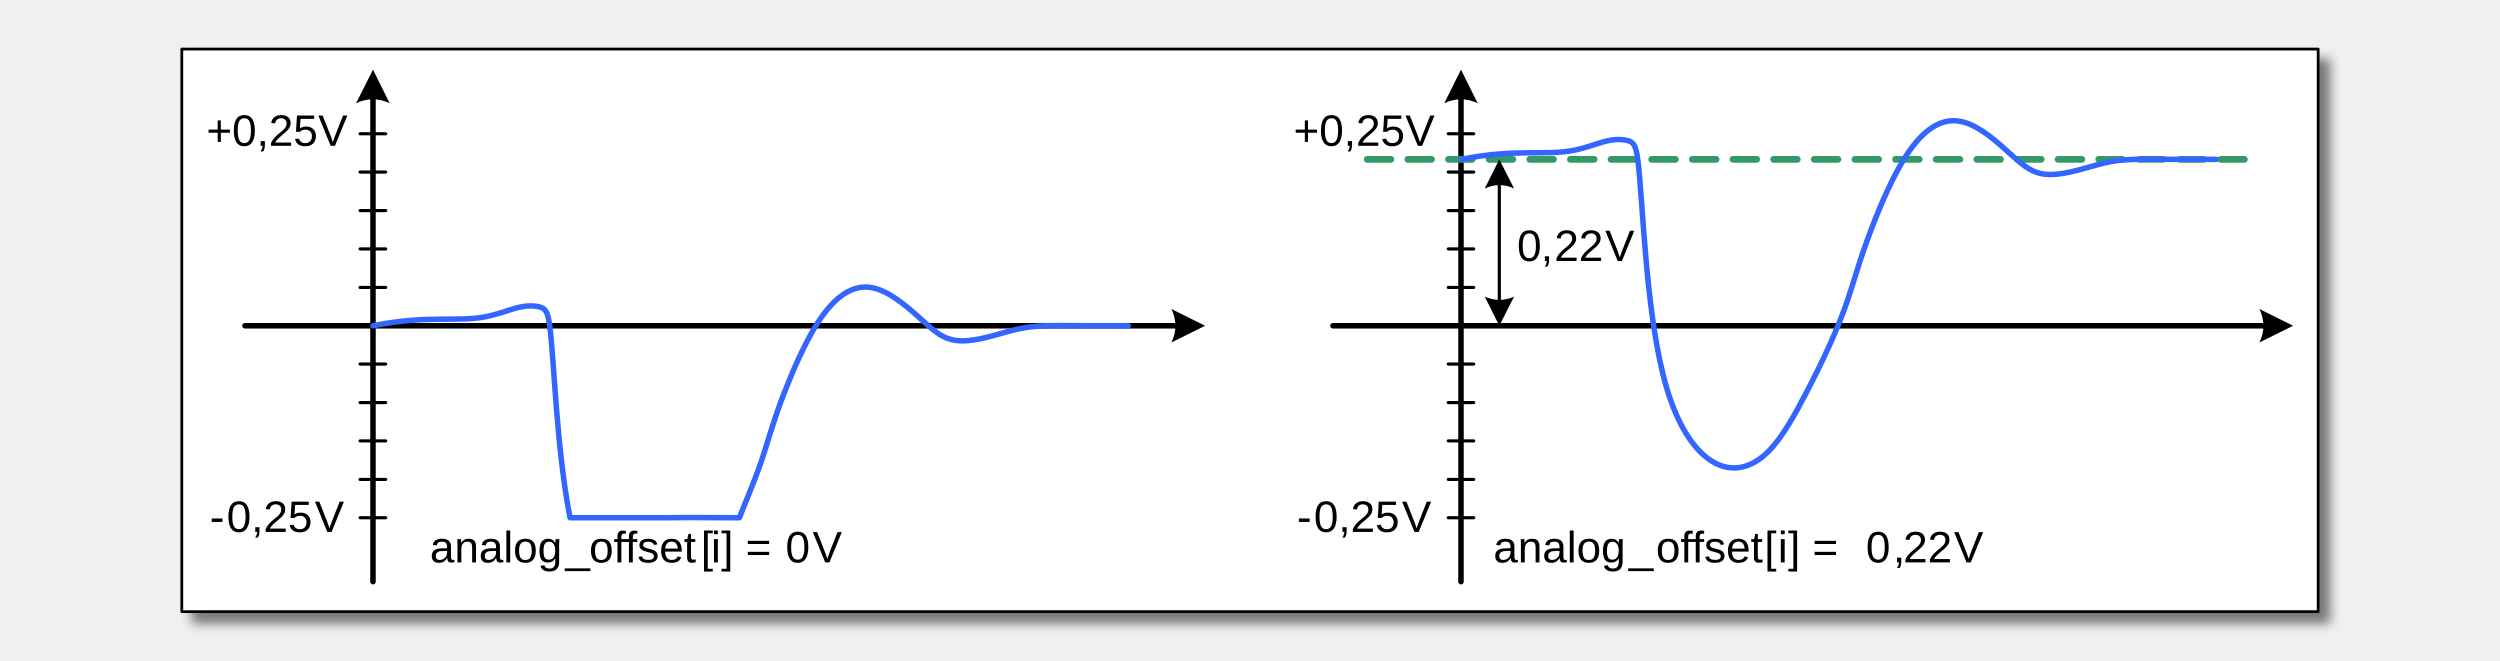
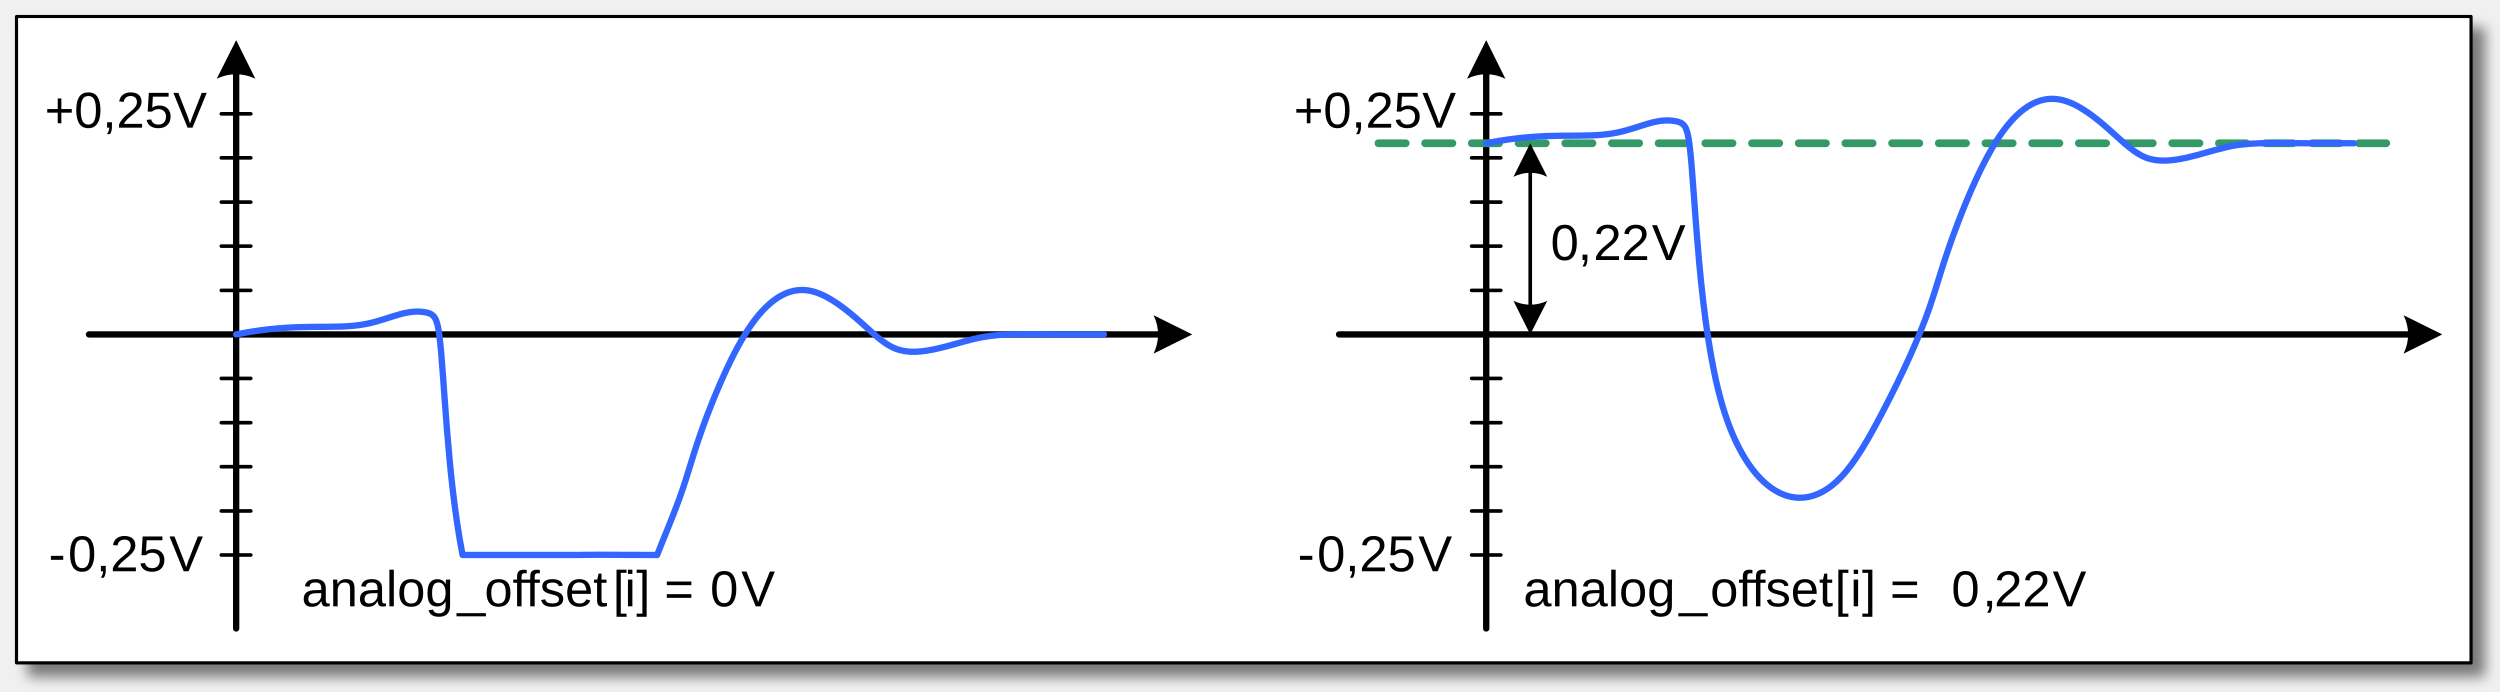
- <svg xmlns="http://www.w3.org/2000/svg" width="779.139" height="205.901" id="svg2" version="1.1">
+ <svg xmlns="http://www.w3.org/2000/svg" width="678.139" height="187.66" id="svg2" version="1.1">
  <defs id="defs4">
-     <filter id="filter3052" color-interpolation-filters="sRGB">
+     <filter id="filter3052" color-interpolation-filters="sRGB" x="-0.007" y="-0.026" width="1.019" height="1.07">
      <feFlood id="feFlood3054" flood-opacity="0.5" flood-color="rgb(0,0,0)" result="flood" />
      <feComposite id="feComposite3056" in2="SourceGraphic" in="flood" operator="in" result="composite1" />
      <feGaussianBlur id="feGaussianBlur3058" stdDeviation="2" result="blur" />
      <feOffset id="feOffset3060" dx="4" dy="4" result="offset" />
      <feComposite id="feComposite3062" in2="offset" in="SourceGraphic" operator="over" result="composite2" />
    </filter>
  </defs>
-   <g id="layer1" transform="translate(118.3827,-441.6665)">
-     <rect style="fill:#ffffff;fill-opacity:1;stroke:#000000;stroke-width:1.019;stroke-linecap:round;stroke-linejoin:round;stroke-miterlimit:4;stroke-opacity:1;stroke-dasharray:none;filter:url(#filter3052)" id="rect3050" width="789.267" height="207.838" x="-49.281" y="421.099" transform="matrix(0.8435767,0,0,0.8435767,-20.15025,101.7272)" />
+   <g id="layer1" transform="translate(66.20123,-452.4777)">
+     <rect style="fill:#ffffff;fill-opacity:1;stroke:#000000;stroke-width:1.019;stroke-linecap:round;stroke-linejoin:round;stroke-miterlimit:4;stroke-dasharray:none;stroke-opacity:1;filter:url(#filter3052)" id="rect3050" width="789.267" height="207.838" x="-49.281" y="421.099" transform="matrix(0.8435767,0,0,0.8435767,-20.15025,101.7272)" />
    <g id="g3192">
-       <path id="path4803" d="m -2.14,622.946 0,-151.597" style="fill:none;stroke:#000000;stroke-width:1.715px;stroke-linecap:round;stroke-linejoin:round;stroke-opacity:1;stroke-dasharray:none" />
-       <path id="path4805" d="m -2.14,463.366 5.212,10.489 c -3.298,-1.649 -7.191,-1.649 -10.489,0 l 0,0 5.278,-10.489 z" style="fill:#000000;fill-opacity:1;fill-rule:evenodd;stroke:none" />
-       <path id="path4807" d="m -42.052,543.189 291.254,0" style="fill:none;stroke:#000000;stroke-width:1.715px;stroke-linecap:round;stroke-linejoin:round;stroke-opacity:1;stroke-dasharray:none" />
-       <path id="path4809" d="m 257.185,543.189 -10.489,5.212 c 1.649,-3.298 1.649,-7.125 0,-10.423 l 10.489,5.212 z" style="fill:#000000;fill-opacity:1;fill-rule:evenodd;stroke:none" />
-       <path id="path4811" d="m -6.165,531.249 7.982,0" style="fill:none;stroke:#000000;stroke-width:0.99px;stroke-linecap:round;stroke-linejoin:round;stroke-opacity:1;stroke-dasharray:none" />
-       <path id="path4813" d="m -6.165,519.242 7.982,0" style="fill:none;stroke:#000000;stroke-width:0.99px;stroke-linecap:round;stroke-linejoin:round;stroke-opacity:1;stroke-dasharray:none" />
-       <path id="path4815" d="m -6.165,507.302 7.982,0" style="fill:none;stroke:#000000;stroke-width:0.99px;stroke-linecap:round;stroke-linejoin:round;stroke-opacity:1;stroke-dasharray:none" />
-       <path id="path4817" d="m -6.165,495.295 7.982,0" style="fill:none;stroke:#000000;stroke-width:0.99px;stroke-linecap:round;stroke-linejoin:round;stroke-opacity:1;stroke-dasharray:none" />
-       <path id="path4819" d="m -6.165,483.355 7.982,0" style="fill:none;stroke:#000000;stroke-width:0.99px;stroke-linecap:round;stroke-linejoin:round;stroke-opacity:1;stroke-dasharray:none" />
-       <text id="text4821" style="font-size:13.722px;font-style:normal;font-weight:normal;text-align:start;text-anchor:start;fill:#000000;font-family:Arial" y="487.115" x="-54.058" xml:space="preserve">+0,25</text>
-       <text id="text4823" style="font-size:13.722px;font-style:normal;font-weight:normal;text-align:start;text-anchor:start;fill:#000000;font-family:Arial" y="487.115" x="-19.227" xml:space="preserve">V</text>
-       <text id="text4825" style="font-size:13.722px;font-style:normal;font-weight:normal;text-align:start;text-anchor:start;fill:#000000;font-family:Arial" y="616.943" x="15.605" xml:space="preserve">analog</text>
-       <text id="text4827" style="font-size:13.722px;font-style:normal;font-weight:normal;text-align:start;text-anchor:start;fill:#000000;font-family:Arial" y="616.943" x="57.826" xml:space="preserve">_</text>
-       <text id="text4829" style="font-size:13.722px;font-style:normal;font-weight:normal;text-align:start;text-anchor:start;fill:#000000;font-family:Arial" y="616.943" x="65.214" xml:space="preserve">offset</text>
-       <text id="text4831" style="font-size:13.722px;font-style:normal;font-weight:normal;text-align:start;text-anchor:start;fill:#000000;font-family:Arial" y="616.943" x="100.046" xml:space="preserve">[</text>
-       <text id="text4833" style="font-size:13.722px;font-style:normal;font-weight:normal;text-align:start;text-anchor:start;fill:#000000;font-family:Arial" y="616.943" x="103.212" xml:space="preserve">i</text>
-       <text id="text4835" style="font-size:13.722px;font-style:normal;font-weight:normal;text-align:start;text-anchor:start;fill:#000000;font-family:Arial" y="616.943" x="106.379" xml:space="preserve">] = </text>
-       <text id="text4837" style="font-size:13.722px;font-style:normal;font-weight:normal;text-align:start;text-anchor:start;fill:#000000;font-family:Arial" y="616.943" x="126.434" xml:space="preserve">0</text>
-       <text id="text4839" style="font-size:13.722px;font-style:normal;font-weight:normal;text-align:start;text-anchor:start;fill:#000000;font-family:Arial" y="616.943" x="134.878" xml:space="preserve">V</text>
-       <path id="path4841" d="m -6.165,603.023 7.982,0" style="fill:none;stroke:#000000;stroke-width:0.99px;stroke-linecap:round;stroke-linejoin:round;stroke-opacity:1;stroke-dasharray:none" />
-       <path id="path4843" d="m -6.165,591.083 7.982,0" style="fill:none;stroke:#000000;stroke-width:0.99px;stroke-linecap:round;stroke-linejoin:round;stroke-opacity:1;stroke-dasharray:none" />
-       <path id="path4845" d="m -6.165,579.076 7.982,0" style="fill:none;stroke:#000000;stroke-width:0.99px;stroke-linecap:round;stroke-linejoin:round;stroke-opacity:1;stroke-dasharray:none" />
-       <path id="path4847" d="m -6.165,567.136 7.982,0" style="fill:none;stroke:#000000;stroke-width:0.99px;stroke-linecap:round;stroke-linejoin:round;stroke-opacity:1;stroke-dasharray:none" />
-       <path id="path4849" d="m -6.165,555.129 7.982,0" style="fill:none;stroke:#000000;stroke-width:0.99px;stroke-linecap:round;stroke-linejoin:round;stroke-opacity:1;stroke-dasharray:none" />
-       <text id="text4851" style="font-size:13.722px;font-style:normal;font-weight:normal;text-align:start;text-anchor:start;fill:#000000;font-family:Arial" y="607.443" x="-53.003" xml:space="preserve">-</text>
-       <text id="text4853" style="font-size:13.722px;font-style:normal;font-weight:normal;text-align:start;text-anchor:start;fill:#000000;font-family:Arial" y="607.443" x="-47.725" xml:space="preserve">0,25</text>
-       <text id="text4855" style="font-size:13.722px;font-style:normal;font-weight:normal;text-align:start;text-anchor:start;fill:#000000;font-family:Arial" y="607.443" x="-20.282" xml:space="preserve">V</text>
-       <path id="path4857" d="m 336.942,622.946 0,-151.597" style="fill:none;stroke:#000000;stroke-width:1.715px;stroke-linecap:round;stroke-linejoin:round;stroke-opacity:1;stroke-dasharray:none" />
-       <path id="path4859" d="m 336.942,463.366 5.212,10.489 c -3.298,-1.649 -7.125,-1.649 -10.423,0 l 0,0 5.212,-10.489 z" style="fill:#000000;fill-opacity:1;fill-rule:evenodd;stroke:none" />
-       <path id="path4861" d="m 297.03,543.189 291.32,0" style="fill:none;stroke:#000000;stroke-width:1.715px;stroke-linecap:round;stroke-linejoin:round;stroke-opacity:1;stroke-dasharray:none" />
-       <path id="path4863" d="m 596.267,543.189 -10.489,5.212 c 1.649,-3.298 1.649,-7.125 0,-10.423 l 0,0 10.489,5.212 z" style="fill:#000000;fill-opacity:1;fill-rule:evenodd;stroke:none" />
-       <path id="path4865" d="m 332.984,531.249 7.916,0" style="fill:none;stroke:#000000;stroke-width:0.99px;stroke-linecap:round;stroke-linejoin:round;stroke-opacity:1;stroke-dasharray:none" />
-       <path id="path4867" d="m 332.984,519.242 7.916,0" style="fill:none;stroke:#000000;stroke-width:0.99px;stroke-linecap:round;stroke-linejoin:round;stroke-opacity:1;stroke-dasharray:none" />
-       <path id="path4869" d="m 332.984,507.302 7.916,0" style="fill:none;stroke:#000000;stroke-width:0.99px;stroke-linecap:round;stroke-linejoin:round;stroke-opacity:1;stroke-dasharray:none" />
-       <path id="path4871" d="m 332.984,495.295 7.916,0" style="fill:none;stroke:#000000;stroke-width:0.99px;stroke-linecap:round;stroke-linejoin:round;stroke-opacity:1;stroke-dasharray:none" />
-       <path id="path4873" d="m 332.984,483.355 7.916,0" style="fill:none;stroke:#000000;stroke-width:0.99px;stroke-linecap:round;stroke-linejoin:round;stroke-opacity:1;stroke-dasharray:none" />
-       <text id="text4875" style="font-size:13.722px;font-style:normal;font-weight:normal;text-align:start;text-anchor:start;fill:#000000;font-family:Arial" y="487.115" x="284.76" xml:space="preserve">+0,25</text>
-       <text id="text4877" style="font-size:13.722px;font-style:normal;font-weight:normal;text-align:start;text-anchor:start;fill:#000000;font-family:Arial" y="487.115" x="319.592" xml:space="preserve">V</text>
-       <text id="text4879" style="font-size:13.722px;font-style:normal;font-weight:normal;text-align:start;text-anchor:start;fill:#000000;font-family:Arial" y="616.943" x="347.035" xml:space="preserve">analog</text>
-       <text id="text4881" style="font-size:13.722px;font-style:normal;font-weight:normal;text-align:start;text-anchor:start;fill:#000000;font-family:Arial" y="616.943" x="389.255" xml:space="preserve">_</text>
-       <text id="text4883" style="font-size:13.722px;font-style:normal;font-weight:normal;text-align:start;text-anchor:start;fill:#000000;font-family:Arial" y="616.943" x="397.699" xml:space="preserve">offset</text>
-       <text id="text4885" style="font-size:13.722px;font-style:normal;font-weight:normal;text-align:start;text-anchor:start;fill:#000000;font-family:Arial" y="616.943" x="431.476" xml:space="preserve">[</text>
-       <text id="text4887" style="font-size:13.722px;font-style:normal;font-weight:normal;text-align:start;text-anchor:start;fill:#000000;font-family:Arial" y="616.943" x="435.698" xml:space="preserve">i</text>
-       <text id="text4889" style="font-size:13.722px;font-style:normal;font-weight:normal;text-align:start;text-anchor:start;fill:#000000;font-family:Arial" y="616.943" x="438.864" xml:space="preserve">] = </text>
-       <text id="text4893" style="font-size:13.722px;font-style:normal;font-weight:normal;text-align:start;text-anchor:start;fill:#000000;font-family:Arial" y="616.943" x="463.141" xml:space="preserve">0</text>
-       <text id="text4895" style="font-size:13.722px;font-style:normal;font-weight:normal;text-align:start;text-anchor:start;fill:#000000;font-family:Arial" y="616.943" x="471.585" xml:space="preserve">,</text>
-       <text id="text4897" style="font-size:13.722px;font-style:normal;font-weight:normal;text-align:start;text-anchor:start;fill:#000000;font-family:Arial" y="616.943" x="474.752" xml:space="preserve">22</text>
-       <text id="text4899" style="font-size:13.722px;font-style:normal;font-weight:normal;text-align:start;text-anchor:start;fill:#000000;font-family:Arial" y="616.943" x="490.584" xml:space="preserve">V</text>
-       <path id="path4901" d="m 332.984,603.023 7.916,0" style="fill:none;stroke:#000000;stroke-width:0.99px;stroke-linecap:round;stroke-linejoin:round;stroke-opacity:1;stroke-dasharray:none" />
-       <path id="path4903" d="m 332.984,591.083 7.916,0" style="fill:none;stroke:#000000;stroke-width:0.99px;stroke-linecap:round;stroke-linejoin:round;stroke-opacity:1;stroke-dasharray:none" />
-       <path id="path4905" d="m 332.984,579.076 7.916,0" style="fill:none;stroke:#000000;stroke-width:0.99px;stroke-linecap:round;stroke-linejoin:round;stroke-opacity:1;stroke-dasharray:none" />
-       <path id="path4907" d="m 332.984,567.136 7.916,0" style="fill:none;stroke:#000000;stroke-width:0.99px;stroke-linecap:round;stroke-linejoin:round;stroke-opacity:1;stroke-dasharray:none" />
-       <path id="path4909" d="m 332.984,555.129 7.916,0" style="fill:none;stroke:#000000;stroke-width:0.99px;stroke-linecap:round;stroke-linejoin:round;stroke-opacity:1;stroke-dasharray:none" />
-       <text id="text4911" style="font-size:13.722px;font-style:normal;font-weight:normal;text-align:start;text-anchor:start;fill:#000000;font-family:Arial" y="607.443" x="285.816" xml:space="preserve">-</text>
-       <text id="text4913" style="font-size:13.722px;font-style:normal;font-weight:normal;text-align:start;text-anchor:start;fill:#000000;font-family:Arial" y="607.443" x="291.093" xml:space="preserve">0,25</text>
-       <text id="text4915" style="font-size:13.722px;font-style:normal;font-weight:normal;text-align:start;text-anchor:start;fill:#000000;font-family:Arial" y="607.443" x="318.536" xml:space="preserve">V</text>
-       <path id="path4917" d="m 307.717,490.809 7.389,0 c 0.264,0 0.528,0.198 0.528,0.528 0,0.264 -0.264,0.528 -0.528,0.528 l -7.389,0 c -0.33,0 -0.528,-0.264 -0.528,-0.528 0,-0.33 0.198,-0.528 0.528,-0.528 z m 12.666,0 7.389,0 c 0.264,0 0.528,0.198 0.528,0.528 0,0.264 -0.264,0.528 -0.528,0.528 l -7.389,0 c -0.33,0 -0.528,-0.264 -0.528,-0.528 0,-0.33 0.198,-0.528 0.528,-0.528 z m 12.666,0 7.389,0 c 0.264,0 0.528,0.198 0.528,0.528 0,0.264 -0.264,0.528 -0.528,0.528 l -7.389,0 c -0.33,0 -0.528,-0.264 -0.528,-0.528 0,-0.33 0.198,-0.528 0.528,-0.528 z m 12.666,0 7.389,0 c 0.264,0 0.528,0.198 0.528,0.528 0,0.264 -0.264,0.528 -0.528,0.528 l -7.389,0 c -0.33,0 -0.528,-0.264 -0.528,-0.528 0,-0.33 0.198,-0.528 0.528,-0.528 z m 12.666,0 7.389,0 c 0.264,0 0.528,0.198 0.528,0.528 0,0.264 -0.264,0.528 -0.528,0.528 l -7.389,0 c -0.33,0 -0.528,-0.264 -0.528,-0.528 0,-0.33 0.198,-0.528 0.528,-0.528 z m 12.666,0 7.389,0 c 0.264,0 0.528,0.198 0.528,0.528 0,0.264 -0.264,0.528 -0.528,0.528 l -7.389,0 c -0.33,0 -0.528,-0.264 -0.528,-0.528 0,-0.33 0.198,-0.528 0.528,-0.528 z m 12.666,0 7.389,0 c 0.264,0 0.528,0.198 0.528,0.528 0,0.264 -0.264,0.528 -0.528,0.528 l -7.389,0 c -0.33,0 -0.528,-0.264 -0.528,-0.528 0,-0.33 0.198,-0.528 0.528,-0.528 z m 12.666,0 7.389,0 c 0.264,0 0.528,0.198 0.528,0.528 0,0.264 -0.264,0.528 -0.528,0.528 l -7.389,0 c -0.33,0 -0.528,-0.264 -0.528,-0.528 0,-0.33 0.198,-0.528 0.528,-0.528 z m 12.666,0 7.389,0 c 0.264,0 0.528,0.198 0.528,0.528 0,0.264 -0.264,0.528 -0.528,0.528 l -7.389,0 c -0.33,0 -0.528,-0.264 -0.528,-0.528 0,-0.33 0.198,-0.528 0.528,-0.528 z m 12.666,0 7.389,0 c 0.264,0 0.528,0.198 0.528,0.528 0,0.264 -0.264,0.528 -0.528,0.528 l -7.389,0 c -0.33,0 -0.528,-0.264 -0.528,-0.528 0,-0.33 0.198,-0.528 0.528,-0.528 z m 12.666,0 7.389,0 c 0.264,0 0.528,0.198 0.528,0.528 0,0.264 -0.264,0.528 -0.528,0.528 l -7.389,0 c -0.33,0 -0.528,-0.264 -0.528,-0.528 0,-0.33 0.198,-0.528 0.528,-0.528 z m 12.666,0 7.389,0 c 0.264,0 0.528,0.198 0.528,0.528 0,0.264 -0.264,0.528 -0.528,0.528 l -7.389,0 c -0.33,0 -0.528,-0.264 -0.528,-0.528 0,-0.33 0.198,-0.528 0.528,-0.528 z m 12.666,0 7.389,0 c 0.264,0 0.528,0.198 0.528,0.528 0,0.264 -0.264,0.528 -0.528,0.528 l -7.389,0 c -0.33,0 -0.528,-0.264 -0.528,-0.528 0,-0.33 0.198,-0.528 0.528,-0.528 z m 12.666,0 7.389,0 c 0.264,0 0.528,0.198 0.528,0.528 0,0.264 -0.264,0.528 -0.528,0.528 l -7.389,0 c -0.33,0 -0.528,-0.264 -0.528,-0.528 0,-0.33 0.198,-0.528 0.528,-0.528 z m 12.666,0 7.389,0 c 0.264,0 0.528,0.198 0.528,0.528 0,0.264 -0.264,0.528 -0.528,0.528 l -7.389,0 c -0.33,0 -0.528,-0.264 -0.528,-0.528 0,-0.33 0.198,-0.528 0.528,-0.528 z m 12.666,0 7.389,0 c 0.264,0 0.528,0.198 0.528,0.528 0,0.264 -0.264,0.528 -0.528,0.528 l -7.389,0 c -0.33,0 -0.528,-0.264 -0.528,-0.528 0,-0.33 0.198,-0.528 0.528,-0.528 z m 12.666,0 7.389,0 c 0.264,0 0.528,0.198 0.528,0.528 0,0.264 -0.264,0.528 -0.528,0.528 l -7.389,0 c -0.33,0 -0.528,-0.264 -0.528,-0.528 0,-0.33 0.198,-0.528 0.528,-0.528 z m 12.666,0 7.389,0 c 0.264,0 0.528,0.198 0.528,0.528 0,0.264 -0.264,0.528 -0.528,0.528 l -7.389,0 c -0.33,0 -0.528,-0.264 -0.528,-0.528 0,-0.33 0.198,-0.528 0.528,-0.528 z m 12.666,0 7.389,0 c 0.264,0 0.528,0.198 0.528,0.528 0,0.264 -0.264,0.528 -0.528,0.528 l -7.389,0 c -0.33,0 -0.528,-0.264 -0.528,-0.528 0,-0.33 0.198,-0.528 0.528,-0.528 z m 12.666,0 7.389,0 c 0.264,0 0.528,0.198 0.528,0.528 0,0.264 -0.264,0.528 -0.528,0.528 l -7.389,0 c -0.33,0 -0.528,-0.264 -0.528,-0.528 0,-0.33 0.198,-0.528 0.528,-0.528 z m 12.666,0 7.389,0 c 0.264,0 0.528,0.198 0.528,0.528 0,0.264 -0.264,0.528 -0.528,0.528 l -7.389,0 c -0.33,0 -0.528,-0.264 -0.528,-0.528 0,-0.33 0.198,-0.528 0.528,-0.528 z m 12.666,0 7.389,0 c 0.264,0 0.528,0.198 0.528,0.528 0,0.264 -0.264,0.528 -0.528,0.528 l -7.389,0 c -0.33,0 -0.528,-0.264 -0.528,-0.528 0,-0.33 0.198,-0.528 0.528,-0.528 z" style="fill:#339966;fill-opacity:1;fill-rule:nonzero;stroke:#339966;stroke-width:1.056px;stroke-linecap:butt;stroke-linejoin:bevel;stroke-opacity:1;stroke-dasharray:none" />
-       <path id="path4919" d="m 348.882,536.262 0,-38.064" style="fill:none;stroke:#000000;stroke-width:0.99px;stroke-linecap:round;stroke-linejoin:round;stroke-opacity:1;stroke-dasharray:none" />
-       <path id="path4921" d="m 348.882,543.189 -4.552,-9.104 c 2.903,1.385 6.267,1.385 9.17,0 l 0,0 -4.618,9.104 z" style="fill:#000000;fill-opacity:1;fill-rule:evenodd;stroke:none" />
-       <path id="path4923" d="m 348.882,491.337 4.618,9.104 c -2.903,-1.451 -6.267,-1.451 -9.17,0 l 0,0 4.552,-9.104 z" style="fill:#000000;fill-opacity:1;fill-rule:evenodd;stroke:none" />
-       <text id="text4925" style="font-size:13.722px;font-style:normal;font-weight:normal;text-align:start;text-anchor:start;fill:#000000;font-family:Arial" y="523.002" x="354.424" xml:space="preserve">0</text>
-       <text id="text4927" style="font-size:13.722px;font-style:normal;font-weight:normal;text-align:start;text-anchor:start;fill:#000000;font-family:Arial" y="523.002" x="361.812" xml:space="preserve">,</text>
-       <text id="text4929" style="font-size:13.722px;font-style:normal;font-weight:normal;text-align:start;text-anchor:start;fill:#000000;font-family:Arial" y="523.002" x="366.034" xml:space="preserve">22</text>
-       <text id="text4931" style="font-size:13.722px;font-style:normal;font-weight:normal;text-align:start;text-anchor:start;fill:#000000;font-family:Arial" y="523.002" x="381.867" xml:space="preserve">V</text>
-       <path id="path4933" d="m 336.942,491.337 c 17.35,-3.496 26.454,-0.99 35.557,-2.903 3.232,-0.66 6.465,-1.913 8.906,-2.573 3.167,-0.858 5.08,-0.792 6.399,-0.594 2.837,0.396 3.628,1.253 4.288,6.531 1.583,12.336 2.375,48.685 8.972,70.851 6.993,23.551 20.582,31.006 31.797,19.593 4.288,-4.354 8.18,-11.413 11.743,-18.273 5.278,-10.093 9.697,-19.725 12.6,-28.103 2.309,-6.663 3.694,-12.534 7.718,-23.023 2.705,-7.125 6.663,-16.36 10.819,-22.759 5.278,-8.048 10.819,-11.677 16.69,-10.621 4.948,0.858 10.093,5.08 14.447,9.038 3.101,2.771 5.805,5.409 8.84,6.663 3.43,1.385 7.257,0.924 11.017,0.132 3.628,-0.792 7.125,-1.979 10.225,-2.705 3.298,-0.858 6.069,-1.121 9.895,-1.253 4.684,-0.132 10.885,0 12.798,0 0.924,0 0.924,0 2.045,0 1.187,-0.066 3.562,0 10.621,0" style="fill:none;stroke:#3366ff;stroke-width:1.715px;stroke-linecap:round;stroke-linejoin:round;stroke-opacity:1;stroke-dasharray:none" />
-       <path id="path4935" d="m -2.14,543.189 c 17.35,-3.496 26.454,-0.99 35.557,-2.903 3.232,-0.66 6.465,-1.913 8.906,-2.573 3.167,-0.858 5.014,-0.792 6.399,-0.594 2.837,0.396 3.628,1.319 4.288,6.597 1.319,10.423 2.045,37.734 6.267,59.306 10.357,0 11.215,0 12.27,0 1.583,0 3.694,0 6.069,0 4.618,0 8.906,0 12.204,0 1.583,0 2.903,-0.066 7.125,-0.066 2.705,0 6.597,0.066 15.107,0.066 1.253,-3.298 4.024,-9.763 5.937,-15.041 2.771,-7.586 3.826,-12.864 7.784,-23.221 2.705,-6.993 6.663,-16.36 10.885,-22.825 5.278,-8.048 10.819,-11.677 16.69,-10.621 4.948,0.924 10.027,5.08 14.447,9.038 3.101,2.771 5.805,5.475 8.84,6.663 3.43,1.385 7.257,0.924 10.951,0.132 3.694,-0.792 7.191,-1.979 10.291,-2.705 3.298,-0.792 6.069,-1.121 9.895,-1.253 4.618,-0.132 10.819,0 12.798,0 0.924,0 0.924,0 2.045,0 1.187,0 3.562,0 10.621,0" style="fill:none;stroke:#3366ff;stroke-width:1.715px;stroke-linecap:round;stroke-linejoin:round;stroke-opacity:1;stroke-dasharray:none" />
+       <path id="path4803" d="M -2.14,622.946 V 471.348" style="fill:none;stroke:#000000;stroke-width:1.715px;stroke-linecap:round;stroke-linejoin:round;stroke-dasharray:none;stroke-opacity:1" />
+       <path id="path4805" d="m -2.14,463.366 5.212,10.489 c -3.298,-1.649 -7.191,-1.649 -10.489,0 v 0 z" style="fill:#000000;fill-opacity:1;fill-rule:evenodd;stroke:none" />
+       <path id="path4807" d="M -42.052,543.189 H 249.203" style="fill:none;stroke:#000000;stroke-width:1.715px;stroke-linecap:round;stroke-linejoin:round;stroke-dasharray:none;stroke-opacity:1" />
+       <path id="path4809" d="m 257.185,543.189 -10.489,5.212 c 1.649,-3.298 1.649,-7.125 0,-10.423 z" style="fill:#000000;fill-opacity:1;fill-rule:evenodd;stroke:none" />
+       <path id="path4811" d="M -6.165,531.249 H 1.818" style="fill:none;stroke:#000000;stroke-width:0.99px;stroke-linecap:round;stroke-linejoin:round;stroke-dasharray:none;stroke-opacity:1" />
+       <path id="path4813" d="M -6.165,519.242 H 1.818" style="fill:none;stroke:#000000;stroke-width:0.99px;stroke-linecap:round;stroke-linejoin:round;stroke-dasharray:none;stroke-opacity:1" />
+       <path id="path4815" d="M -6.165,507.302 H 1.818" style="fill:none;stroke:#000000;stroke-width:0.99px;stroke-linecap:round;stroke-linejoin:round;stroke-dasharray:none;stroke-opacity:1" />
+       <path id="path4817" d="M -6.165,495.295 H 1.818" style="fill:none;stroke:#000000;stroke-width:0.99px;stroke-linecap:round;stroke-linejoin:round;stroke-dasharray:none;stroke-opacity:1" />
+       <path id="path4819" d="M -6.165,483.355 H 1.818" style="fill:none;stroke:#000000;stroke-width:0.99px;stroke-linecap:round;stroke-linejoin:round;stroke-dasharray:none;stroke-opacity:1" />
+       <text id="text4821" style="font-style:normal;font-weight:normal;font-size:13.722px;line-height:0%;font-family:Arial;text-align:start;text-anchor:start;fill:#000000" y="487.115" x="-54.058" xml:space="preserve">+0,25</text>
+       <text id="text4823" style="font-style:normal;font-weight:normal;font-size:13.722px;line-height:0%;font-family:Arial;text-align:start;text-anchor:start;fill:#000000" y="487.115" x="-19.227" xml:space="preserve">V</text>
+       <text id="text4825" style="font-style:normal;font-weight:normal;font-size:13.722px;line-height:0%;font-family:Arial;text-align:start;text-anchor:start;fill:#000000" y="616.943" x="15.605" xml:space="preserve">analog</text>
+       <text id="text4827" style="font-style:normal;font-weight:normal;font-size:13.722px;line-height:0%;font-family:Arial;text-align:start;text-anchor:start;fill:#000000" y="616.943" x="57.826" xml:space="preserve">_</text>
+       <text id="text4829" style="font-style:normal;font-weight:normal;font-size:13.722px;line-height:0%;font-family:Arial;text-align:start;text-anchor:start;fill:#000000" y="616.943" x="65.214" xml:space="preserve">offset</text>
+       <text id="text4831" style="font-style:normal;font-weight:normal;font-size:13.722px;line-height:0%;font-family:Arial;text-align:start;text-anchor:start;fill:#000000" y="616.943" x="100.046" xml:space="preserve">[</text>
+       <text id="text4833" style="font-style:normal;font-weight:normal;font-size:13.722px;line-height:0%;font-family:Arial;text-align:start;text-anchor:start;fill:#000000" y="616.943" x="103.212" xml:space="preserve">i</text>
+       <text id="text4835" style="font-style:normal;font-weight:normal;font-size:13.722px;line-height:0%;font-family:Arial;text-align:start;text-anchor:start;fill:#000000" y="616.943" x="106.379" xml:space="preserve">] = </text>
+       <text id="text4837" style="font-style:normal;font-weight:normal;font-size:13.722px;line-height:0%;font-family:Arial;text-align:start;text-anchor:start;fill:#000000" y="616.943" x="126.434" xml:space="preserve">0</text>
+       <text id="text4839" style="font-style:normal;font-weight:normal;font-size:13.722px;line-height:0%;font-family:Arial;text-align:start;text-anchor:start;fill:#000000" y="616.943" x="134.878" xml:space="preserve">V</text>
+       <path id="path4841" d="M -6.165,603.023 H 1.818" style="fill:none;stroke:#000000;stroke-width:0.99px;stroke-linecap:round;stroke-linejoin:round;stroke-dasharray:none;stroke-opacity:1" />
+       <path id="path4843" d="M -6.165,591.083 H 1.818" style="fill:none;stroke:#000000;stroke-width:0.99px;stroke-linecap:round;stroke-linejoin:round;stroke-dasharray:none;stroke-opacity:1" />
+       <path id="path4845" d="M -6.165,579.076 H 1.818" style="fill:none;stroke:#000000;stroke-width:0.99px;stroke-linecap:round;stroke-linejoin:round;stroke-dasharray:none;stroke-opacity:1" />
+       <path id="path4847" d="M -6.165,567.136 H 1.818" style="fill:none;stroke:#000000;stroke-width:0.99px;stroke-linecap:round;stroke-linejoin:round;stroke-dasharray:none;stroke-opacity:1" />
+       <path id="path4849" d="M -6.165,555.129 H 1.818" style="fill:none;stroke:#000000;stroke-width:0.99px;stroke-linecap:round;stroke-linejoin:round;stroke-dasharray:none;stroke-opacity:1" />
+       <text id="text4851" style="font-style:normal;font-weight:normal;font-size:13.722px;line-height:0%;font-family:Arial;text-align:start;text-anchor:start;fill:#000000" y="607.443" x="-53.003" xml:space="preserve">-</text>
+       <text id="text4853" style="font-style:normal;font-weight:normal;font-size:13.722px;line-height:0%;font-family:Arial;text-align:start;text-anchor:start;fill:#000000" y="607.443" x="-47.725" xml:space="preserve">0,25</text>
+       <text id="text4855" style="font-style:normal;font-weight:normal;font-size:13.722px;line-height:0%;font-family:Arial;text-align:start;text-anchor:start;fill:#000000" y="607.443" x="-20.282" xml:space="preserve">V</text>
+       <path id="path4857" d="M 336.942,622.946 V 471.348" style="fill:none;stroke:#000000;stroke-width:1.715px;stroke-linecap:round;stroke-linejoin:round;stroke-dasharray:none;stroke-opacity:1" />
+       <path id="path4859" d="m 336.942,463.366 5.212,10.489 c -3.298,-1.649 -7.125,-1.649 -10.423,0 v 0 z" style="fill:#000000;fill-opacity:1;fill-rule:evenodd;stroke:none" />
+       <path id="path4861" d="M 297.03,543.189 H 588.351" style="fill:none;stroke:#000000;stroke-width:1.715px;stroke-linecap:round;stroke-linejoin:round;stroke-dasharray:none;stroke-opacity:1" />
+       <path id="path4863" d="m 596.267,543.189 -10.489,5.212 c 1.649,-3.298 1.649,-7.125 0,-10.423 v 0 z" style="fill:#000000;fill-opacity:1;fill-rule:evenodd;stroke:none" />
+       <path id="path4865" d="m 332.984,531.249 h 7.916" style="fill:none;stroke:#000000;stroke-width:0.99px;stroke-linecap:round;stroke-linejoin:round;stroke-dasharray:none;stroke-opacity:1" />
+       <path id="path4867" d="m 332.984,519.242 h 7.916" style="fill:none;stroke:#000000;stroke-width:0.99px;stroke-linecap:round;stroke-linejoin:round;stroke-dasharray:none;stroke-opacity:1" />
+       <path id="path4869" d="m 332.984,507.302 h 7.916" style="fill:none;stroke:#000000;stroke-width:0.99px;stroke-linecap:round;stroke-linejoin:round;stroke-dasharray:none;stroke-opacity:1" />
+       <path id="path4871" d="m 332.984,495.295 h 7.916" style="fill:none;stroke:#000000;stroke-width:0.99px;stroke-linecap:round;stroke-linejoin:round;stroke-dasharray:none;stroke-opacity:1" />
+       <path id="path4873" d="m 332.984,483.355 h 7.916" style="fill:none;stroke:#000000;stroke-width:0.99px;stroke-linecap:round;stroke-linejoin:round;stroke-dasharray:none;stroke-opacity:1" />
+       <text id="text4875" style="font-style:normal;font-weight:normal;font-size:13.722px;line-height:0%;font-family:Arial;text-align:start;text-anchor:start;fill:#000000" y="487.115" x="284.76" xml:space="preserve">+0,25</text>
+       <text id="text4877" style="font-style:normal;font-weight:normal;font-size:13.722px;line-height:0%;font-family:Arial;text-align:start;text-anchor:start;fill:#000000" y="487.115" x="319.592" xml:space="preserve">V</text>
+       <text id="text4879" style="font-style:normal;font-weight:normal;font-size:13.722px;line-height:0%;font-family:Arial;text-align:start;text-anchor:start;fill:#000000" y="616.943" x="347.035" xml:space="preserve">analog</text>
+       <text id="text4881" style="font-style:normal;font-weight:normal;font-size:13.722px;line-height:0%;font-family:Arial;text-align:start;text-anchor:start;fill:#000000" y="616.943" x="389.255" xml:space="preserve">_</text>
+       <text id="text4883" style="font-style:normal;font-weight:normal;font-size:13.722px;line-height:0%;font-family:Arial;text-align:start;text-anchor:start;fill:#000000" y="616.943" x="397.699" xml:space="preserve">offset</text>
+       <text id="text4885" style="font-style:normal;font-weight:normal;font-size:13.722px;line-height:0%;font-family:Arial;text-align:start;text-anchor:start;fill:#000000" y="616.943" x="431.476" xml:space="preserve">[</text>
+       <text id="text4887" style="font-style:normal;font-weight:normal;font-size:13.722px;line-height:0%;font-family:Arial;text-align:start;text-anchor:start;fill:#000000" y="616.943" x="435.698" xml:space="preserve">i</text>
+       <text id="text4889" style="font-style:normal;font-weight:normal;font-size:13.722px;line-height:0%;font-family:Arial;text-align:start;text-anchor:start;fill:#000000" y="616.943" x="438.864" xml:space="preserve">] = </text>
+       <text id="text4893" style="font-style:normal;font-weight:normal;font-size:13.722px;line-height:0%;font-family:Arial;text-align:start;text-anchor:start;fill:#000000" y="616.943" x="463.141" xml:space="preserve">0</text>
+       <text id="text4895" style="font-style:normal;font-weight:normal;font-size:13.722px;line-height:0%;font-family:Arial;text-align:start;text-anchor:start;fill:#000000" y="616.943" x="471.585" xml:space="preserve">,</text>
+       <text id="text4897" style="font-style:normal;font-weight:normal;font-size:13.722px;line-height:0%;font-family:Arial;text-align:start;text-anchor:start;fill:#000000" y="616.943" x="474.752" xml:space="preserve">22</text>
+       <text id="text4899" style="font-style:normal;font-weight:normal;font-size:13.722px;line-height:0%;font-family:Arial;text-align:start;text-anchor:start;fill:#000000" y="616.943" x="490.584" xml:space="preserve">V</text>
+       <path id="path4901" d="m 332.984,603.023 h 7.916" style="fill:none;stroke:#000000;stroke-width:0.99px;stroke-linecap:round;stroke-linejoin:round;stroke-dasharray:none;stroke-opacity:1" />
+       <path id="path4903" d="m 332.984,591.083 h 7.916" style="fill:none;stroke:#000000;stroke-width:0.99px;stroke-linecap:round;stroke-linejoin:round;stroke-dasharray:none;stroke-opacity:1" />
+       <path id="path4905" d="m 332.984,579.076 h 7.916" style="fill:none;stroke:#000000;stroke-width:0.99px;stroke-linecap:round;stroke-linejoin:round;stroke-dasharray:none;stroke-opacity:1" />
+       <path id="path4907" d="m 332.984,567.136 h 7.916" style="fill:none;stroke:#000000;stroke-width:0.99px;stroke-linecap:round;stroke-linejoin:round;stroke-dasharray:none;stroke-opacity:1" />
+       <path id="path4909" d="m 332.984,555.129 h 7.916" style="fill:none;stroke:#000000;stroke-width:0.99px;stroke-linecap:round;stroke-linejoin:round;stroke-dasharray:none;stroke-opacity:1" />
+       <text id="text4911" style="font-style:normal;font-weight:normal;font-size:13.722px;line-height:0%;font-family:Arial;text-align:start;text-anchor:start;fill:#000000" y="607.443" x="285.816" xml:space="preserve">-</text>
+       <text id="text4913" style="font-style:normal;font-weight:normal;font-size:13.722px;line-height:0%;font-family:Arial;text-align:start;text-anchor:start;fill:#000000" y="607.443" x="291.093" xml:space="preserve">0,25</text>
+       <text id="text4915" style="font-style:normal;font-weight:normal;font-size:13.722px;line-height:0%;font-family:Arial;text-align:start;text-anchor:start;fill:#000000" y="607.443" x="318.536" xml:space="preserve">V</text>
+       <path id="path4917" d="m 307.717,490.809 h 7.389 c 0.264,0 0.528,0.198 0.528,0.528 0,0.264 -0.264,0.528 -0.528,0.528 h -7.389 c -0.33,0 -0.528,-0.264 -0.528,-0.528 0,-0.33 0.198,-0.528 0.528,-0.528 z m 12.666,0 h 7.389 c 0.264,0 0.528,0.198 0.528,0.528 0,0.264 -0.264,0.528 -0.528,0.528 h -7.389 c -0.33,0 -0.528,-0.264 -0.528,-0.528 0,-0.33 0.198,-0.528 0.528,-0.528 z m 12.666,0 h 7.389 c 0.264,0 0.528,0.198 0.528,0.528 0,0.264 -0.264,0.528 -0.528,0.528 h -7.389 c -0.33,0 -0.528,-0.264 -0.528,-0.528 0,-0.33 0.198,-0.528 0.528,-0.528 z m 12.666,0 h 7.389 c 0.264,0 0.528,0.198 0.528,0.528 0,0.264 -0.264,0.528 -0.528,0.528 h -7.389 c -0.33,0 -0.528,-0.264 -0.528,-0.528 0,-0.33 0.198,-0.528 0.528,-0.528 z m 12.666,0 h 7.389 c 0.264,0 0.528,0.198 0.528,0.528 0,0.264 -0.264,0.528 -0.528,0.528 h -7.389 c -0.33,0 -0.528,-0.264 -0.528,-0.528 0,-0.33 0.198,-0.528 0.528,-0.528 z m 12.666,0 h 7.389 c 0.264,0 0.528,0.198 0.528,0.528 0,0.264 -0.264,0.528 -0.528,0.528 h -7.389 c -0.33,0 -0.528,-0.264 -0.528,-0.528 0,-0.33 0.198,-0.528 0.528,-0.528 z m 12.666,0 h 7.389 c 0.264,0 0.528,0.198 0.528,0.528 0,0.264 -0.264,0.528 -0.528,0.528 h -7.389 c -0.33,0 -0.528,-0.264 -0.528,-0.528 0,-0.33 0.198,-0.528 0.528,-0.528 z m 12.666,0 h 7.389 c 0.264,0 0.528,0.198 0.528,0.528 0,0.264 -0.264,0.528 -0.528,0.528 h -7.389 c -0.33,0 -0.528,-0.264 -0.528,-0.528 0,-0.33 0.198,-0.528 0.528,-0.528 z m 12.666,0 h 7.389 c 0.264,0 0.528,0.198 0.528,0.528 0,0.264 -0.264,0.528 -0.528,0.528 h -7.389 c -0.33,0 -0.528,-0.264 -0.528,-0.528 0,-0.33 0.198,-0.528 0.528,-0.528 z m 12.666,0 h 7.389 c 0.264,0 0.528,0.198 0.528,0.528 0,0.264 -0.264,0.528 -0.528,0.528 h -7.389 c -0.33,0 -0.528,-0.264 -0.528,-0.528 0,-0.33 0.198,-0.528 0.528,-0.528 z m 12.666,0 h 7.389 c 0.264,0 0.528,0.198 0.528,0.528 0,0.264 -0.264,0.528 -0.528,0.528 h -7.389 c -0.33,0 -0.528,-0.264 -0.528,-0.528 0,-0.33 0.198,-0.528 0.528,-0.528 z m 12.666,0 h 7.389 c 0.264,0 0.528,0.198 0.528,0.528 0,0.264 -0.264,0.528 -0.528,0.528 h -7.389 c -0.33,0 -0.528,-0.264 -0.528,-0.528 0,-0.33 0.198,-0.528 0.528,-0.528 z m 12.666,0 h 7.389 c 0.264,0 0.528,0.198 0.528,0.528 0,0.264 -0.264,0.528 -0.528,0.528 h -7.389 c -0.33,0 -0.528,-0.264 -0.528,-0.528 0,-0.33 0.198,-0.528 0.528,-0.528 z m 12.666,0 h 7.389 c 0.264,0 0.528,0.198 0.528,0.528 0,0.264 -0.264,0.528 -0.528,0.528 h -7.389 c -0.33,0 -0.528,-0.264 -0.528,-0.528 0,-0.33 0.198,-0.528 0.528,-0.528 z m 12.666,0 h 7.389 c 0.264,0 0.528,0.198 0.528,0.528 0,0.264 -0.264,0.528 -0.528,0.528 h -7.389 c -0.33,0 -0.528,-0.264 -0.528,-0.528 0,-0.33 0.198,-0.528 0.528,-0.528 z m 12.666,0 h 7.389 c 0.264,0 0.528,0.198 0.528,0.528 0,0.264 -0.264,0.528 -0.528,0.528 h -7.389 c -0.33,0 -0.528,-0.264 -0.528,-0.528 0,-0.33 0.198,-0.528 0.528,-0.528 z m 12.666,0 h 7.389 c 0.264,0 0.528,0.198 0.528,0.528 0,0.264 -0.264,0.528 -0.528,0.528 h -7.389 c -0.33,0 -0.528,-0.264 -0.528,-0.528 0,-0.33 0.198,-0.528 0.528,-0.528 z m 12.666,0 h 7.389 c 0.264,0 0.528,0.198 0.528,0.528 0,0.264 -0.264,0.528 -0.528,0.528 h -7.389 c -0.33,0 -0.528,-0.264 -0.528,-0.528 0,-0.33 0.198,-0.528 0.528,-0.528 z m 12.666,0 h 7.389 c 0.264,0 0.528,0.198 0.528,0.528 0,0.264 -0.264,0.528 -0.528,0.528 h -7.389 c -0.33,0 -0.528,-0.264 -0.528,-0.528 0,-0.33 0.198,-0.528 0.528,-0.528 z m 12.666,0 h 7.389 c 0.264,0 0.528,0.198 0.528,0.528 0,0.264 -0.264,0.528 -0.528,0.528 h -7.389 c -0.33,0 -0.528,-0.264 -0.528,-0.528 0,-0.33 0.198,-0.528 0.528,-0.528 z m 12.666,0 h 7.389 c 0.264,0 0.528,0.198 0.528,0.528 0,0.264 -0.264,0.528 -0.528,0.528 h -7.389 c -0.33,0 -0.528,-0.264 -0.528,-0.528 0,-0.33 0.198,-0.528 0.528,-0.528 z m 12.666,0 h 7.389 c 0.264,0 0.528,0.198 0.528,0.528 0,0.264 -0.264,0.528 -0.528,0.528 h -7.389 c -0.33,0 -0.528,-0.264 -0.528,-0.528 0,-0.33 0.198,-0.528 0.528,-0.528 z" style="fill:#339966;fill-opacity:1;fill-rule:nonzero;stroke:#339966;stroke-width:1.056px;stroke-linecap:butt;stroke-linejoin:bevel;stroke-dasharray:none;stroke-opacity:1" />
+       <path id="path4919" d="M 348.882,536.262 V 498.198" style="fill:none;stroke:#000000;stroke-width:0.99px;stroke-linecap:round;stroke-linejoin:round;stroke-dasharray:none;stroke-opacity:1" />
+       <path id="path4921" d="m 348.882,543.189 -4.552,-9.104 c 2.903,1.385 6.267,1.385 9.17,0 v 0 z" style="fill:#000000;fill-opacity:1;fill-rule:evenodd;stroke:none" />
+       <path id="path4923" d="m 348.882,491.337 4.618,9.104 c -2.903,-1.451 -6.267,-1.451 -9.17,0 v 0 z" style="fill:#000000;fill-opacity:1;fill-rule:evenodd;stroke:none" />
+       <text id="text4925" style="font-style:normal;font-weight:normal;font-size:13.722px;line-height:0%;font-family:Arial;text-align:start;text-anchor:start;fill:#000000" y="523.002" x="354.424" xml:space="preserve">0</text>
+       <text id="text4927" style="font-style:normal;font-weight:normal;font-size:13.722px;line-height:0%;font-family:Arial;text-align:start;text-anchor:start;fill:#000000" y="523.002" x="361.812" xml:space="preserve">,</text>
+       <text id="text4929" style="font-style:normal;font-weight:normal;font-size:13.722px;line-height:0%;font-family:Arial;text-align:start;text-anchor:start;fill:#000000" y="523.002" x="366.034" xml:space="preserve">22</text>
+       <text id="text4931" style="font-style:normal;font-weight:normal;font-size:13.722px;line-height:0%;font-family:Arial;text-align:start;text-anchor:start;fill:#000000" y="523.002" x="381.867" xml:space="preserve">V</text>
+       <path id="path4933" d="m 336.942,491.337 c 17.35,-3.496 26.454,-0.99 35.557,-2.903 3.232,-0.66 6.465,-1.913 8.906,-2.573 3.167,-0.858 5.08,-0.792 6.399,-0.594 2.837,0.396 3.628,1.253 4.288,6.531 1.583,12.336 2.375,48.685 8.972,70.851 6.993,23.551 20.582,31.006 31.797,19.593 4.288,-4.354 8.18,-11.413 11.743,-18.273 5.278,-10.093 9.697,-19.725 12.6,-28.103 2.309,-6.663 3.694,-12.534 7.718,-23.023 2.705,-7.125 6.663,-16.36 10.819,-22.759 5.278,-8.048 10.819,-11.677 16.69,-10.621 4.948,0.858 10.093,5.08 14.447,9.038 3.101,2.771 5.805,5.409 8.84,6.663 3.43,1.385 7.257,0.924 11.017,0.132 3.628,-0.792 7.125,-1.979 10.225,-2.705 3.298,-0.858 6.069,-1.121 9.895,-1.253 4.684,-0.132 10.885,0 12.798,0 0.924,0 0.924,0 2.045,0 1.187,-0.066 3.562,0 10.621,0" style="fill:none;stroke:#3366ff;stroke-width:1.715px;stroke-linecap:round;stroke-linejoin:round;stroke-dasharray:none;stroke-opacity:1" />
+       <path id="path4935" d="m -2.14,543.189 c 17.35,-3.496 26.454,-0.99 35.557,-2.903 3.232,-0.66 6.465,-1.913 8.906,-2.573 3.167,-0.858 5.014,-0.792 6.399,-0.594 2.837,0.396 3.628,1.319 4.288,6.597 1.319,10.423 2.045,37.734 6.267,59.306 10.357,0 11.215,0 12.27,0 1.583,0 3.694,0 6.069,0 4.618,0 8.906,0 12.204,0 1.583,0 2.903,-0.066 7.125,-0.066 2.705,0 6.597,0.066 15.107,0.066 1.253,-3.298 4.024,-9.763 5.937,-15.041 2.771,-7.586 3.826,-12.864 7.784,-23.221 2.705,-6.993 6.663,-16.36 10.885,-22.825 5.278,-8.048 10.819,-11.677 16.69,-10.621 4.948,0.924 10.027,5.08 14.447,9.038 3.101,2.771 5.805,5.475 8.84,6.663 3.43,1.385 7.257,0.924 10.951,0.132 3.694,-0.792 7.191,-1.979 10.291,-2.705 3.298,-0.792 6.069,-1.121 9.895,-1.253 4.618,-0.132 10.819,0 12.798,0 0.924,0 0.924,0 2.045,0 1.187,0 3.562,0 10.621,0" style="fill:none;stroke:#3366ff;stroke-width:1.715px;stroke-linecap:round;stroke-linejoin:round;stroke-dasharray:none;stroke-opacity:1" />
    </g>
  </g>
</svg>
